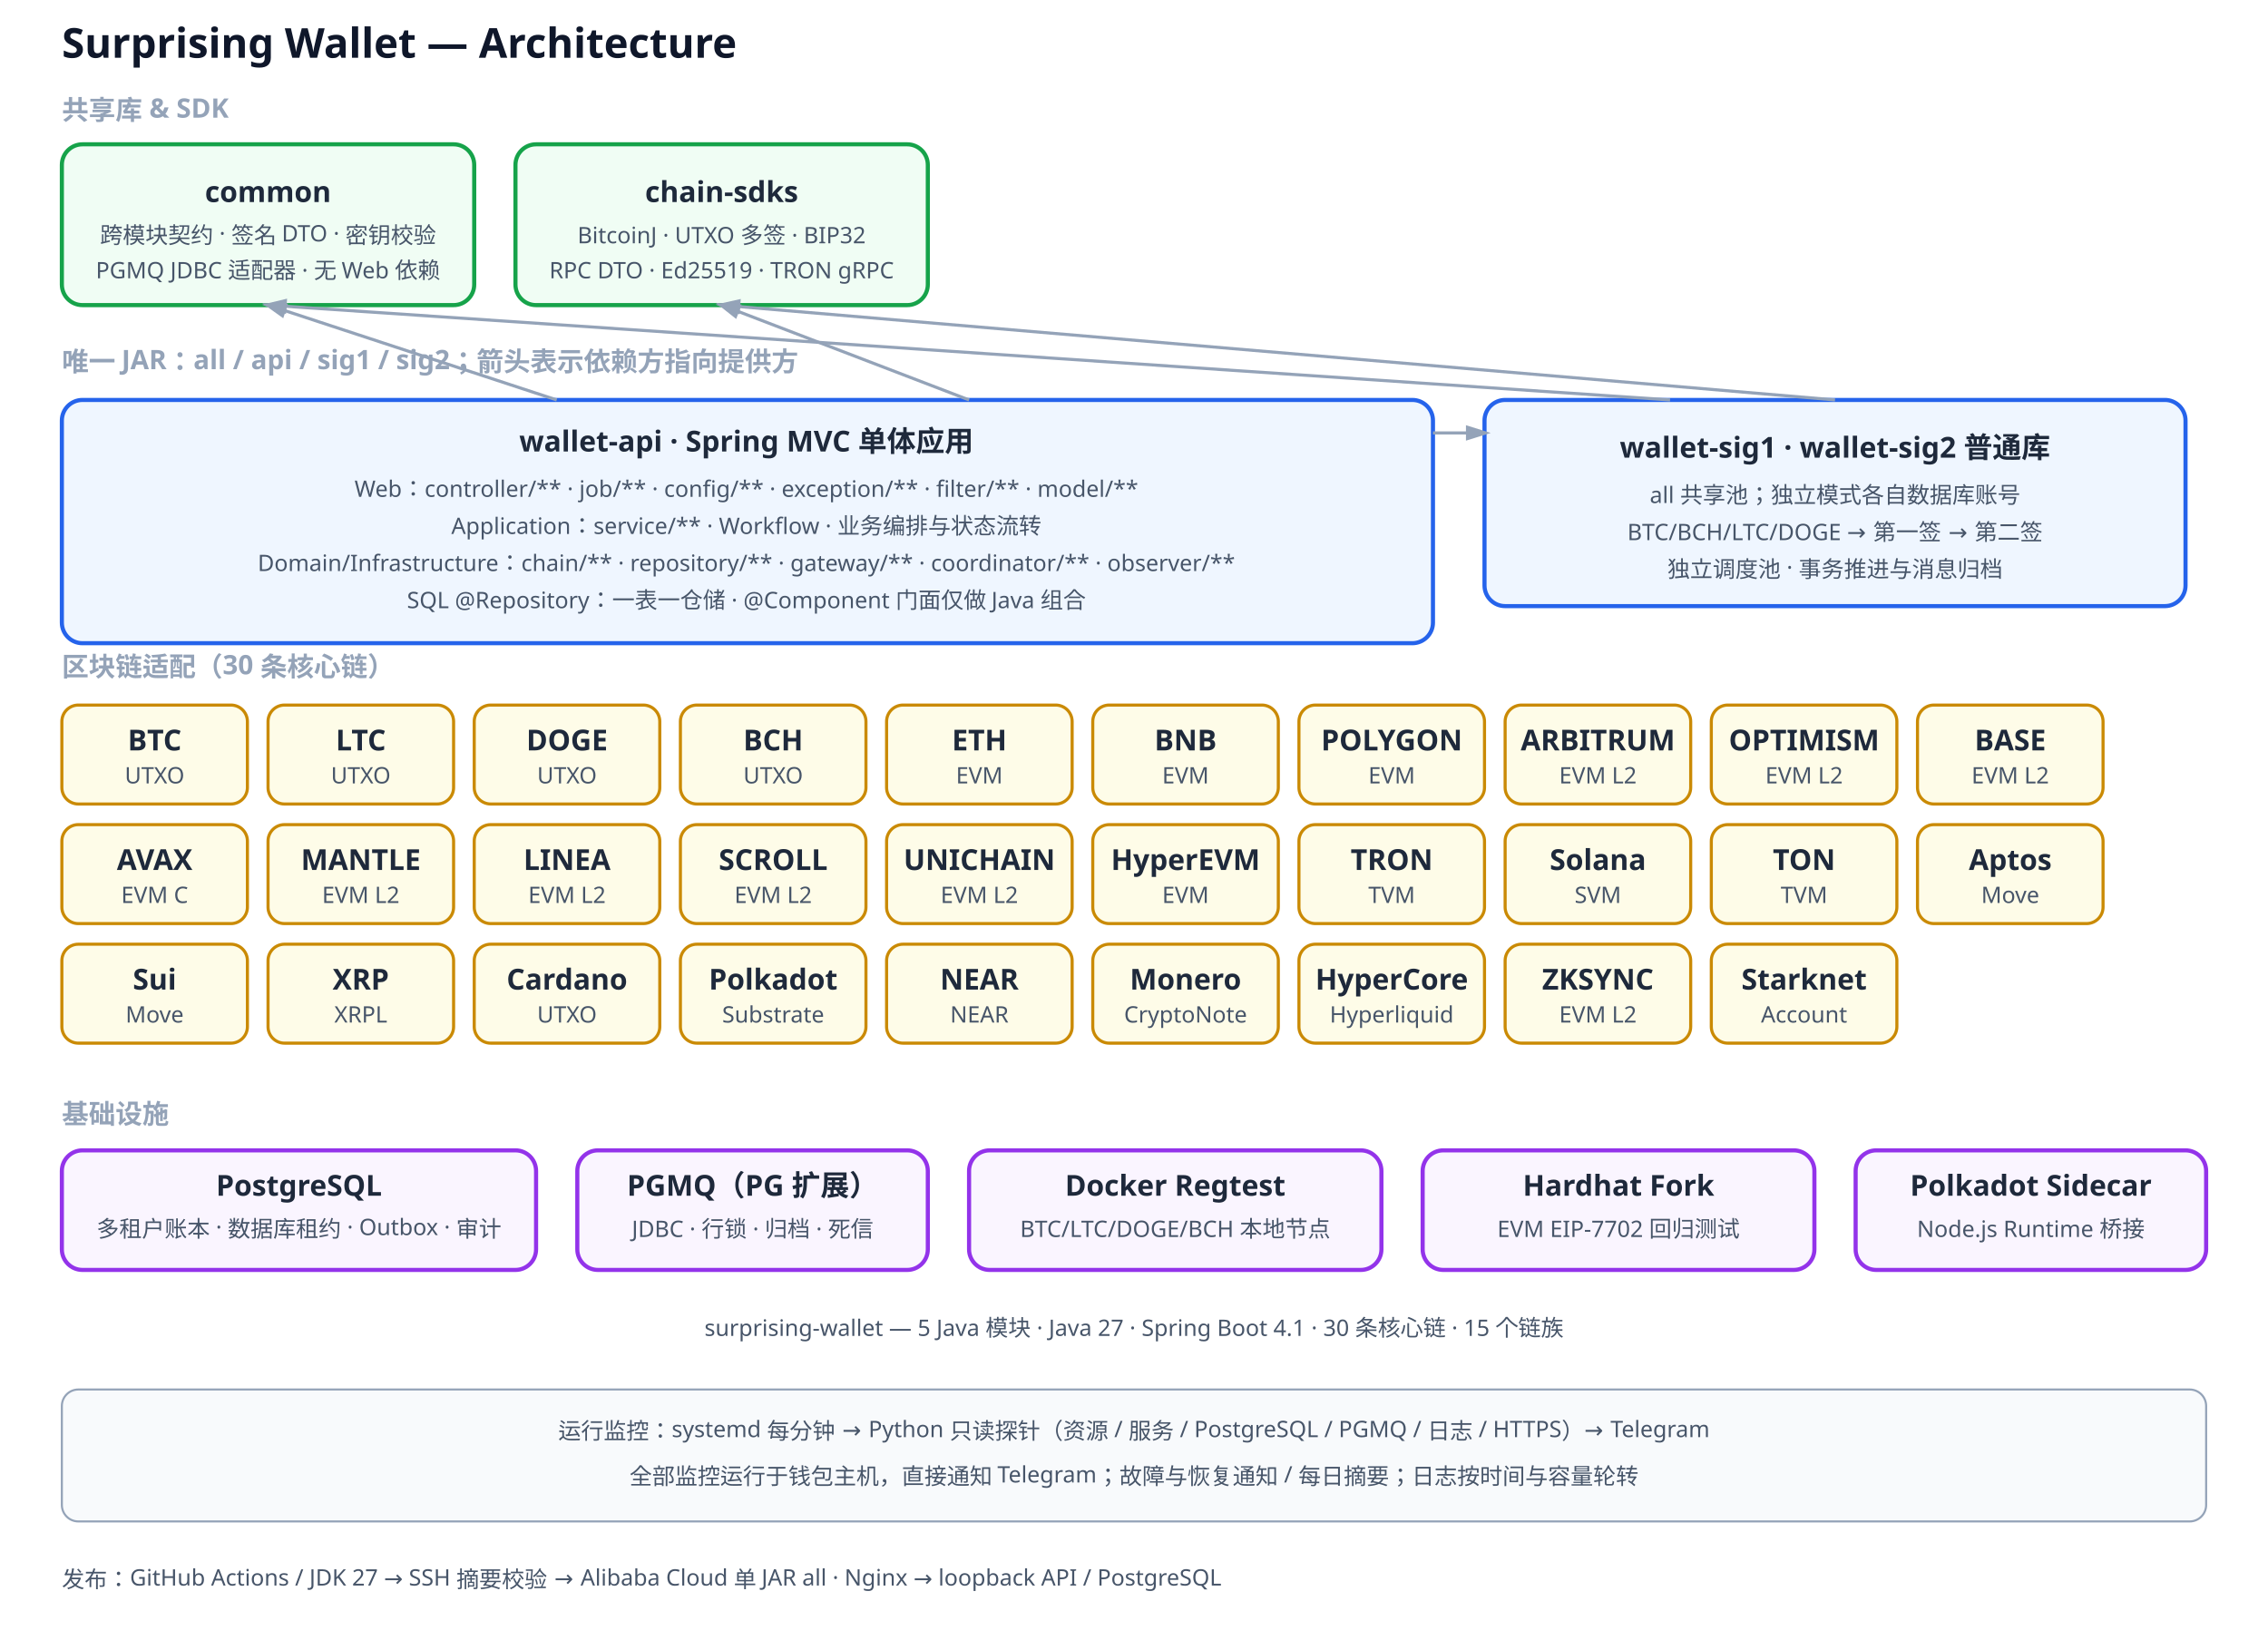
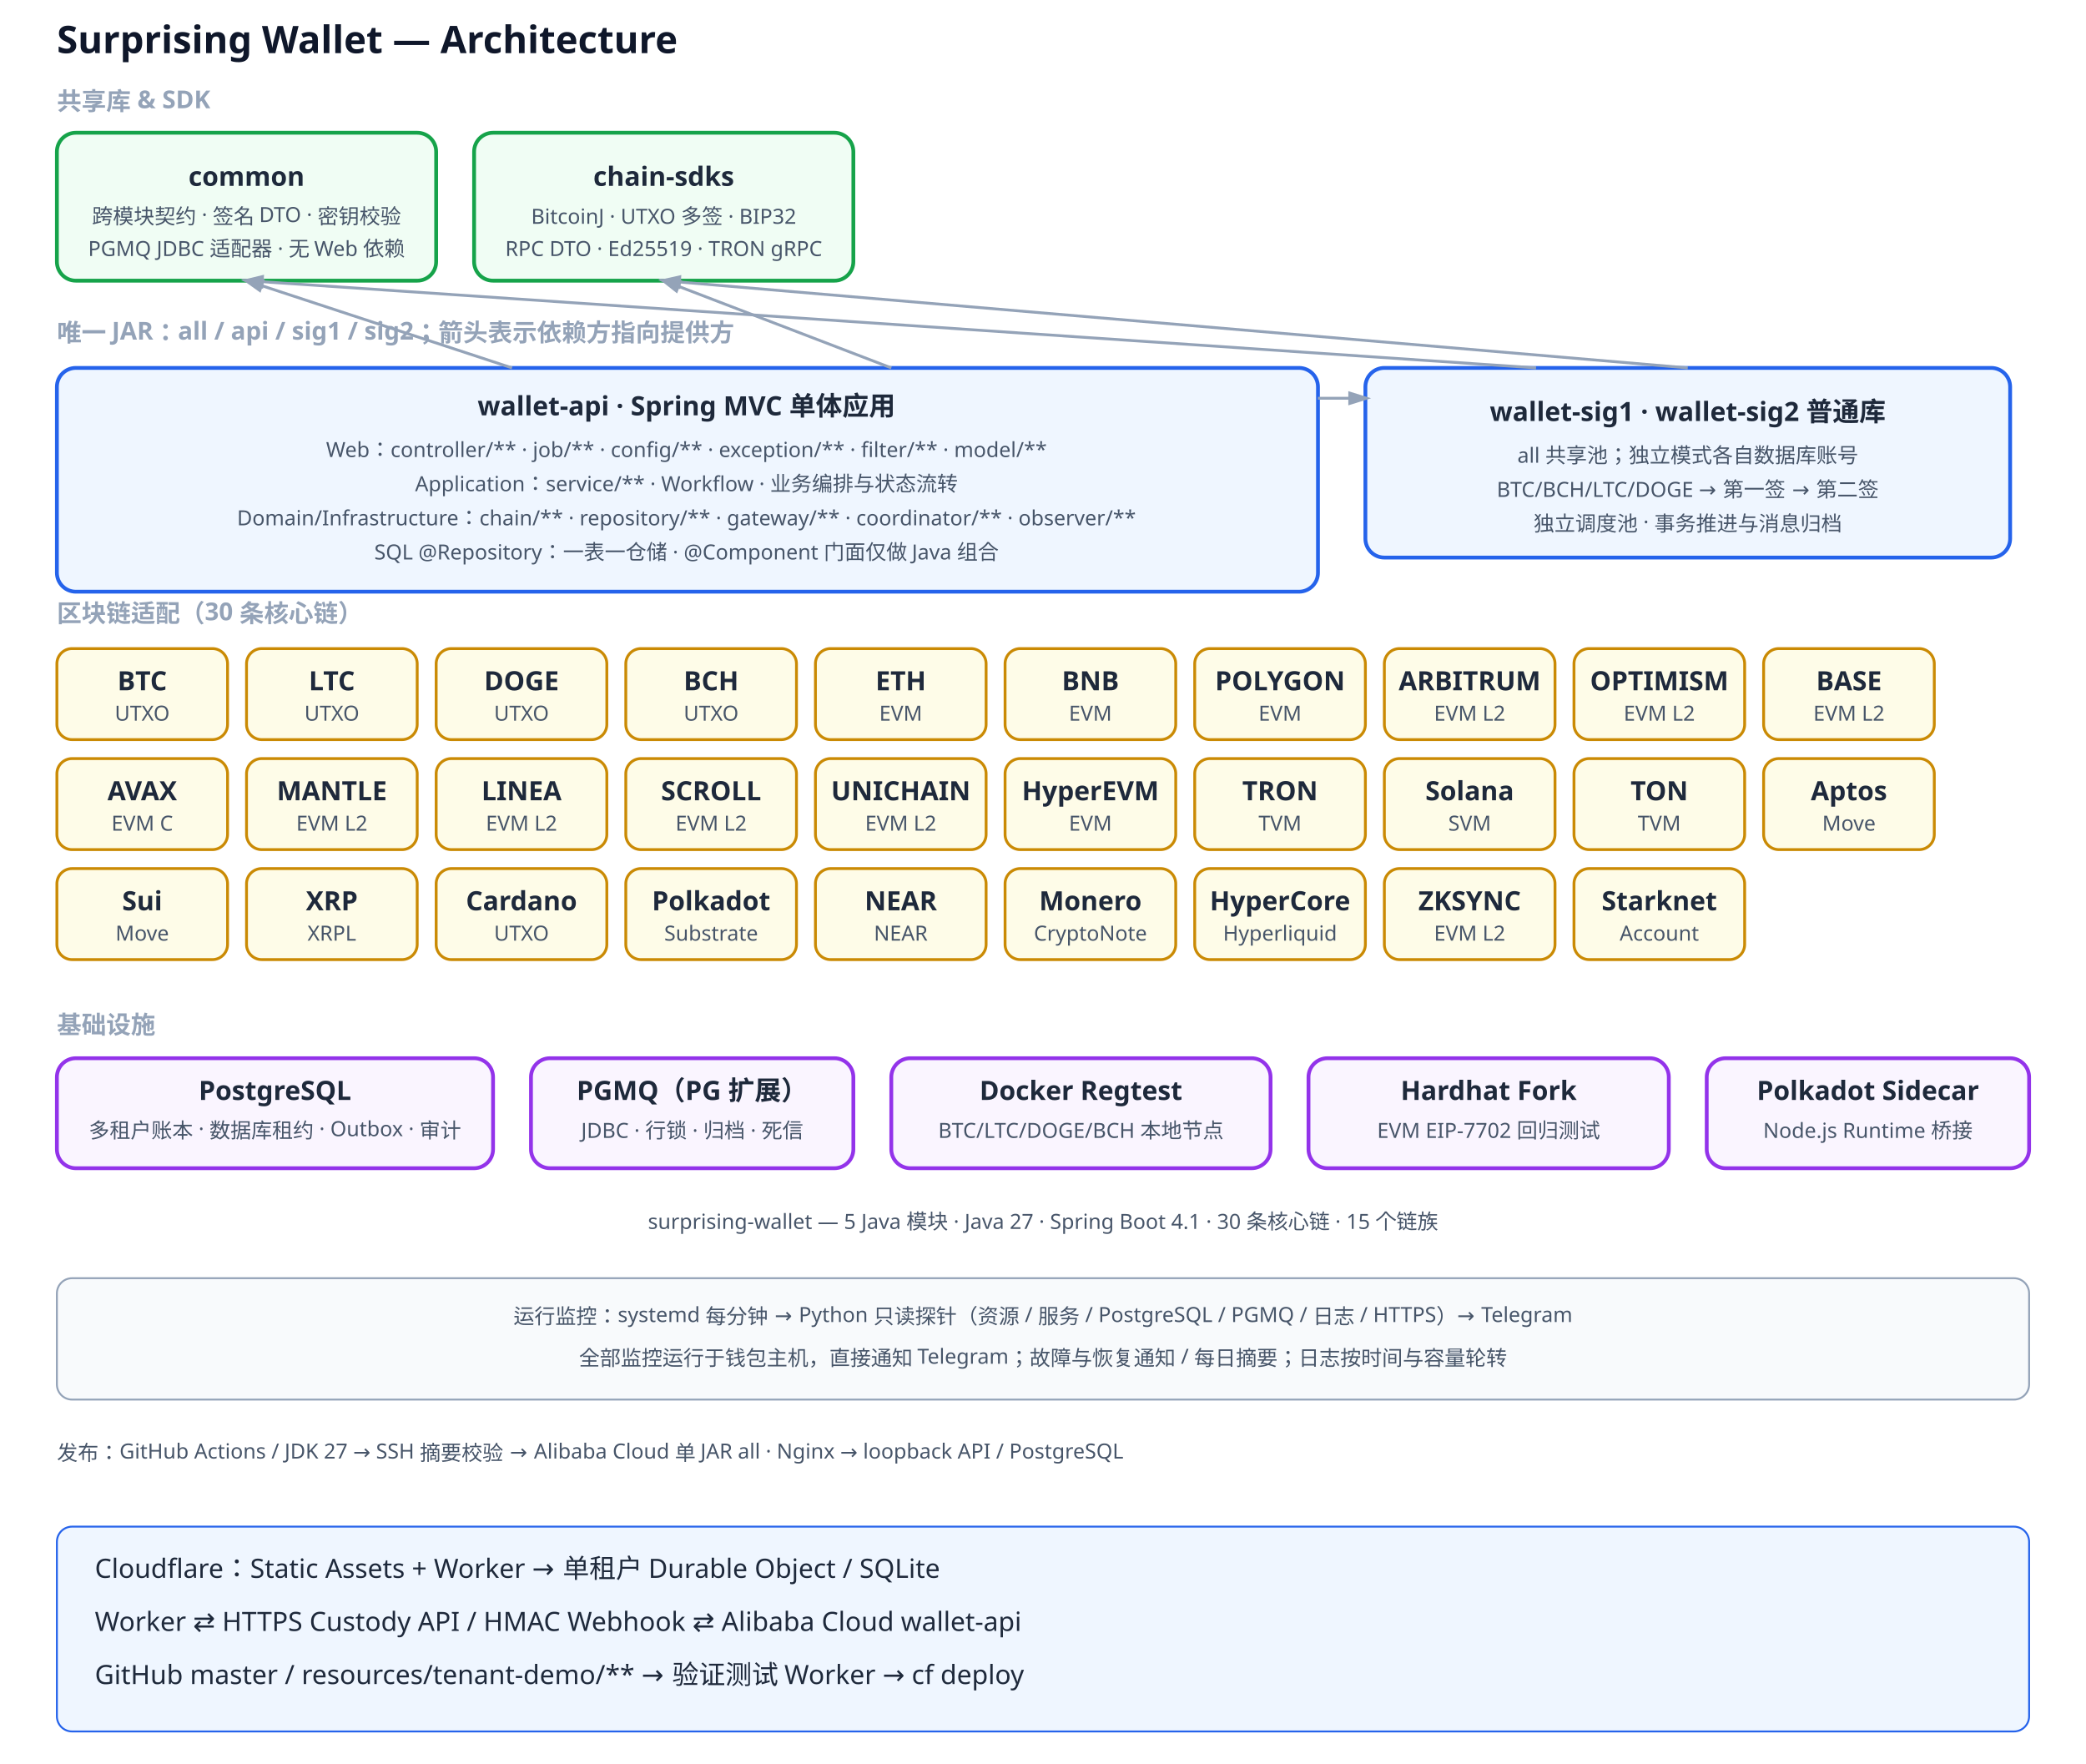
- <svg xmlns="http://www.w3.org/2000/svg" width="1100" height="800" viewBox="0 0 1100 800">
+ <svg xmlns="http://www.w3.org/2000/svg" width="1100" height="930" viewBox="0 0 1100 930">
  <style>
    .svc   { fill: #eff6ff; stroke: #2563eb; stroke-width: 2; rx: 10; }
    .lib   { fill: #f0fdf4; stroke: #16a34a; stroke-width: 2; rx: 10; }
    .chain { fill: #fefce8; stroke: #ca8a04; stroke-width: 1.5; rx: 8; }
    .infra { fill: #faf5ff; stroke: #9333ea; stroke-width: 2; rx: 10; }
    .label { font: 14px sans-serif; font-weight: 700; fill: #1e293b; }
    .desc  { font: 11px sans-serif; fill: #475569; }
    .title { font: 20px sans-serif; font-weight: 700; fill: #0f172a; }
    .sep   { font: 13px sans-serif; font-weight: 600; fill: #94a3b8; }
    .arrow { stroke: #94a3b8; stroke-width: 1.5; marker-end: url(#arr); }
  </style>
  <defs>
    <marker id="arr" markerWidth="8" markerHeight="8" refX="6" refY="2.5" orient="auto" markerUnits="strokeWidth">
      <path d="M0,0 L0,5 L8,2.5 z" fill="#94a3b8" />
    </marker>
  </defs>
  <text x="30" y="28" class="title">Surprising Wallet —  Architecture</text>
  <text x="30" y="58" class="sep"> 共享库 &amp; SDK</text>
  <rect x="30" y="70" width="200" height="78" class="lib" />
  <text x="130" y="98" text-anchor="middle" class="label">common</text>
  <text x="130" y="118" text-anchor="middle" class="desc">跨模块契约 · 签名 DTO · 密钥校验</text>
  <text x="130" y="135" text-anchor="middle" class="desc">PGMQ JDBC 适配器 · 无 Web 依赖</text>
  <rect x="250" y="70" width="200" height="78" class="lib" />
  <text x="350" y="98" text-anchor="middle" class="label">chain-sdks</text>
  <text x="350" y="118" text-anchor="middle" class="desc">BitcoinJ · UTXO 多签 · BIP32</text>
  <text x="350" y="135" text-anchor="middle" class="desc">RPC DTO · Ed25519 · TRON gRPC</text>
  <text x="30" y="180" class="sep"> 唯一 JAR：all / api / sig1 / sig2；箭头表示依赖方指向提供方</text>
  <rect x="30" y="194" width="665" height="118" class="svc" />
  <text x="362" y="219" text-anchor="middle" class="label">wallet-api · Spring MVC 单体应用</text>
  <text x="362" y="241" text-anchor="middle" class="desc">Web：controller/** · job/** · config/** · exception/** · filter/** · model/**</text>
  <text x="362" y="259" text-anchor="middle" class="desc">Application：service/** · Workflow · 业务编排与状态流转</text>
  <text x="362" y="277" text-anchor="middle" class="desc">Domain/Infrastructure：chain/** · repository/** · gateway/** · coordinator/** · observer/**</text>
  <text x="362" y="295" text-anchor="middle" class="desc">SQL @Repository：一表一仓储 · @Component 门面仅做 Java 组合</text>
  <rect x="720" y="194" width="340" height="100" class="svc" />
  <text x="890" y="222" text-anchor="middle" class="label">wallet-sig1 · wallet-sig2 普通库</text>
  <text x="890" y="244" text-anchor="middle" class="desc">all 共享池；独立模式各自数据库账号</text>
  <text x="890" y="262" text-anchor="middle" class="desc">BTC/BCH/LTC/DOGE → 第一签 → 第二签</text>
  <text x="890" y="280" text-anchor="middle" class="desc">独立调度池 · 事务推进与消息归档</text>
  <line x1="695" y1="210" x2="720" y2="210" class="arrow" />
  <line x1="270" y1="194" x2="130" y2="148" class="arrow" />
  <line x1="470" y1="194" x2="350" y2="148" class="arrow" />
  <line x1="810" y1="194" x2="130" y2="148" class="arrow" />
  <line x1="890" y1="194" x2="350" y2="148" class="arrow" />
  <text x="30" y="328" class="sep"> 区块链适配（30 条核心链）</text>
  <rect x="30" y="342" width="90" height="48" class="chain" />
  <text x="75" y="364" text-anchor="middle" class="label">BTC</text>
  <text x="75" y="380" text-anchor="middle" class="desc">UTXO</text>
  <rect x="130" y="342" width="90" height="48" class="chain" />
  <text x="175" y="364" text-anchor="middle" class="label">LTC</text>
  <text x="175" y="380" text-anchor="middle" class="desc">UTXO</text>
  <rect x="230" y="342" width="90" height="48" class="chain" />
  <text x="275" y="364" text-anchor="middle" class="label">DOGE</text>
  <text x="275" y="380" text-anchor="middle" class="desc">UTXO</text>
  <rect x="330" y="342" width="90" height="48" class="chain" />
  <text x="375" y="364" text-anchor="middle" class="label">BCH</text>
  <text x="375" y="380" text-anchor="middle" class="desc">UTXO</text>
  <rect x="430" y="342" width="90" height="48" class="chain" />
  <text x="475" y="364" text-anchor="middle" class="label">ETH</text>
  <text x="475" y="380" text-anchor="middle" class="desc">EVM</text>
  <rect x="530" y="342" width="90" height="48" class="chain" />
  <text x="575" y="364" text-anchor="middle" class="label">BNB</text>
  <text x="575" y="380" text-anchor="middle" class="desc">EVM</text>
  <rect x="630" y="342" width="90" height="48" class="chain" />
  <text x="675" y="364" text-anchor="middle" class="label">POLYGON</text>
  <text x="675" y="380" text-anchor="middle" class="desc">EVM</text>
  <rect x="730" y="342" width="90" height="48" class="chain" />
  <text x="775" y="364" text-anchor="middle" class="label">ARBITRUM</text>
  <text x="775" y="380" text-anchor="middle" class="desc">EVM L2</text>
  <rect x="830" y="342" width="90" height="48" class="chain" />
  <text x="875" y="364" text-anchor="middle" class="label">OPTIMISM</text>
  <text x="875" y="380" text-anchor="middle" class="desc">EVM L2</text>
  <rect x="930" y="342" width="90" height="48" class="chain" />
  <text x="975" y="364" text-anchor="middle" class="label">BASE</text>
  <text x="975" y="380" text-anchor="middle" class="desc">EVM L2</text>
  <rect x="30" y="400" width="90" height="48" class="chain" />
  <text x="75" y="422" text-anchor="middle" class="label">AVAX</text>
  <text x="75" y="438" text-anchor="middle" class="desc">EVM C</text>
  <rect x="130" y="400" width="90" height="48" class="chain" />
  <text x="175" y="422" text-anchor="middle" class="label">MANTLE</text>
  <text x="175" y="438" text-anchor="middle" class="desc">EVM L2</text>
  <rect x="230" y="400" width="90" height="48" class="chain" />
  <text x="275" y="422" text-anchor="middle" class="label">LINEA</text>
  <text x="275" y="438" text-anchor="middle" class="desc">EVM L2</text>
  <rect x="330" y="400" width="90" height="48" class="chain" />
  <text x="375" y="422" text-anchor="middle" class="label">SCROLL</text>
  <text x="375" y="438" text-anchor="middle" class="desc">EVM L2</text>
  <rect x="430" y="400" width="90" height="48" class="chain" />
  <text x="475" y="422" text-anchor="middle" class="label">UNICHAIN</text>
  <text x="475" y="438" text-anchor="middle" class="desc">EVM L2</text>
  <rect x="530" y="400" width="90" height="48" class="chain" />
  <text x="575" y="422" text-anchor="middle" class="label">HyperEVM</text>
  <text x="575" y="438" text-anchor="middle" class="desc">EVM</text>
  <rect x="630" y="400" width="90" height="48" class="chain" />
  <text x="675" y="422" text-anchor="middle" class="label">TRON</text>
  <text x="675" y="438" text-anchor="middle" class="desc">TVM</text>
  <rect x="730" y="400" width="90" height="48" class="chain" />
  <text x="775" y="422" text-anchor="middle" class="label">Solana</text>
  <text x="775" y="438" text-anchor="middle" class="desc">SVM</text>
  <rect x="830" y="400" width="90" height="48" class="chain" />
  <text x="875" y="422" text-anchor="middle" class="label">TON</text>
  <text x="875" y="438" text-anchor="middle" class="desc">TVM</text>
  <rect x="930" y="400" width="90" height="48" class="chain" />
  <text x="975" y="422" text-anchor="middle" class="label">Aptos</text>
  <text x="975" y="438" text-anchor="middle" class="desc">Move</text>
  <rect x="30" y="458" width="90" height="48" class="chain" />
  <text x="75" y="480" text-anchor="middle" class="label">Sui</text>
  <text x="75" y="496" text-anchor="middle" class="desc">Move</text>
  <rect x="130" y="458" width="90" height="48" class="chain" />
  <text x="175" y="480" text-anchor="middle" class="label">XRP</text>
  <text x="175" y="496" text-anchor="middle" class="desc">XRPL</text>
  <rect x="230" y="458" width="90" height="48" class="chain" />
  <text x="275" y="480" text-anchor="middle" class="label">Cardano</text>
  <text x="275" y="496" text-anchor="middle" class="desc">UTXO</text>
  <rect x="330" y="458" width="90" height="48" class="chain" />
  <text x="375" y="480" text-anchor="middle" class="label">Polkadot</text>
  <text x="375" y="496" text-anchor="middle" class="desc">Substrate</text>
  <rect x="430" y="458" width="90" height="48" class="chain" />
  <text x="475" y="480" text-anchor="middle" class="label">NEAR</text>
  <text x="475" y="496" text-anchor="middle" class="desc">NEAR</text>
  <rect x="530" y="458" width="90" height="48" class="chain" />
  <text x="575" y="480" text-anchor="middle" class="label">Monero</text>
  <text x="575" y="496" text-anchor="middle" class="desc">CryptoNote</text>
  <rect x="630" y="458" width="90" height="48" class="chain" />
  <text x="675" y="480" text-anchor="middle" class="label">HyperCore</text>
  <text x="675" y="496" text-anchor="middle" class="desc">Hyperliquid</text>
  <rect x="730" y="458" width="90" height="48" class="chain" />
  <text x="775" y="480" text-anchor="middle" class="label">ZKSYNC</text>
  <text x="775" y="496" text-anchor="middle" class="desc">EVM L2</text>
  <rect x="830" y="458" width="90" height="48" class="chain" />
  <text x="875" y="480" text-anchor="middle" class="label">Starknet</text>
  <text x="875" y="496" text-anchor="middle" class="desc">Account</text>
  <text x="30" y="545" class="sep"> 基础设施</text>
  <rect x="30" y="558" width="230" height="58" class="infra" />
  <text x="145" y="580" text-anchor="middle" class="label">PostgreSQL</text>
  <text x="145" y="600" text-anchor="middle" class="desc">多租户账本 · 数据库租约 · Outbox · 审计</text>
  <rect x="280" y="558" width="170" height="58" class="infra" />
  <text x="365" y="580" text-anchor="middle" class="label">PGMQ（PG 扩展）</text>
  <text x="365" y="600" text-anchor="middle" class="desc">JDBC · 行锁 · 归档 · 死信</text>
  <rect x="470" y="558" width="200" height="58" class="infra" />
  <text x="570" y="580" text-anchor="middle" class="label">Docker Regtest</text>
  <text x="570" y="600" text-anchor="middle" class="desc">BTC/LTC/DOGE/BCH 本地节点</text>
  <rect x="690" y="558" width="190" height="58" class="infra" />
  <text x="785" y="580" text-anchor="middle" class="label">Hardhat Fork</text>
  <text x="785" y="600" text-anchor="middle" class="desc">EVM EIP-7702 回归测试</text>
  <rect x="900" y="558" width="170" height="58" class="infra" />
  <text x="985" y="580" text-anchor="middle" class="label">Polkadot Sidecar</text>
  <text x="985" y="600" text-anchor="middle" class="desc">Node.js Runtime 桥接</text>
  <text x="550" y="648" text-anchor="middle" class="desc" fill="#94a3b8" font-size="11">surprising-wallet — 5 Java 模块 · Java 27 · Spring Boot 4.1 · 30 条核心链 · 15 个链族</text>
  <text x="30" y="770" class="desc">发布：GitHub Actions / JDK 27 → SSH 摘要校验 → Alibaba Cloud 单 JAR all · Nginx → loopback API / PostgreSQL</text>
  <rect x="30" y="674" width="1040" height="64" fill="#f8fafc" stroke="#94a3b8" rx="8" />
  <text x="550" y="698" text-anchor="middle" class="desc">运行监控：systemd 每分钟 → Python 只读探针（资源 / 服务 / PostgreSQL / PGMQ / 日志 / HTTPS）→ Telegram</text>
  <text x="550" y="720" text-anchor="middle" class="desc">全部监控运行于钱包主机，直接通知 Telegram；故障与恢复通知 / 每日摘要；日志按时间与容量轮转</text>
+   <rect x="30" y="805" width="1040" height="108" rx="8" fill="#eff6ff" stroke="#2563eb" />
+   <text x="50" y="832" style="font:14px sans-serif;fill:#1e293b">Cloudflare：Static Assets + Worker → 单租户 Durable Object / SQLite</text>
+   <text x="50" y="860" style="font:14px sans-serif;fill:#1e293b">Worker ⇄ HTTPS Custody API / HMAC Webhook ⇄ Alibaba Cloud wallet-api</text>
+   <text x="50" y="888" style="font:14px sans-serif;fill:#1e293b">GitHub master / resources/tenant-demo/** → 验证测试 Worker → cf deploy</text>
</svg>
